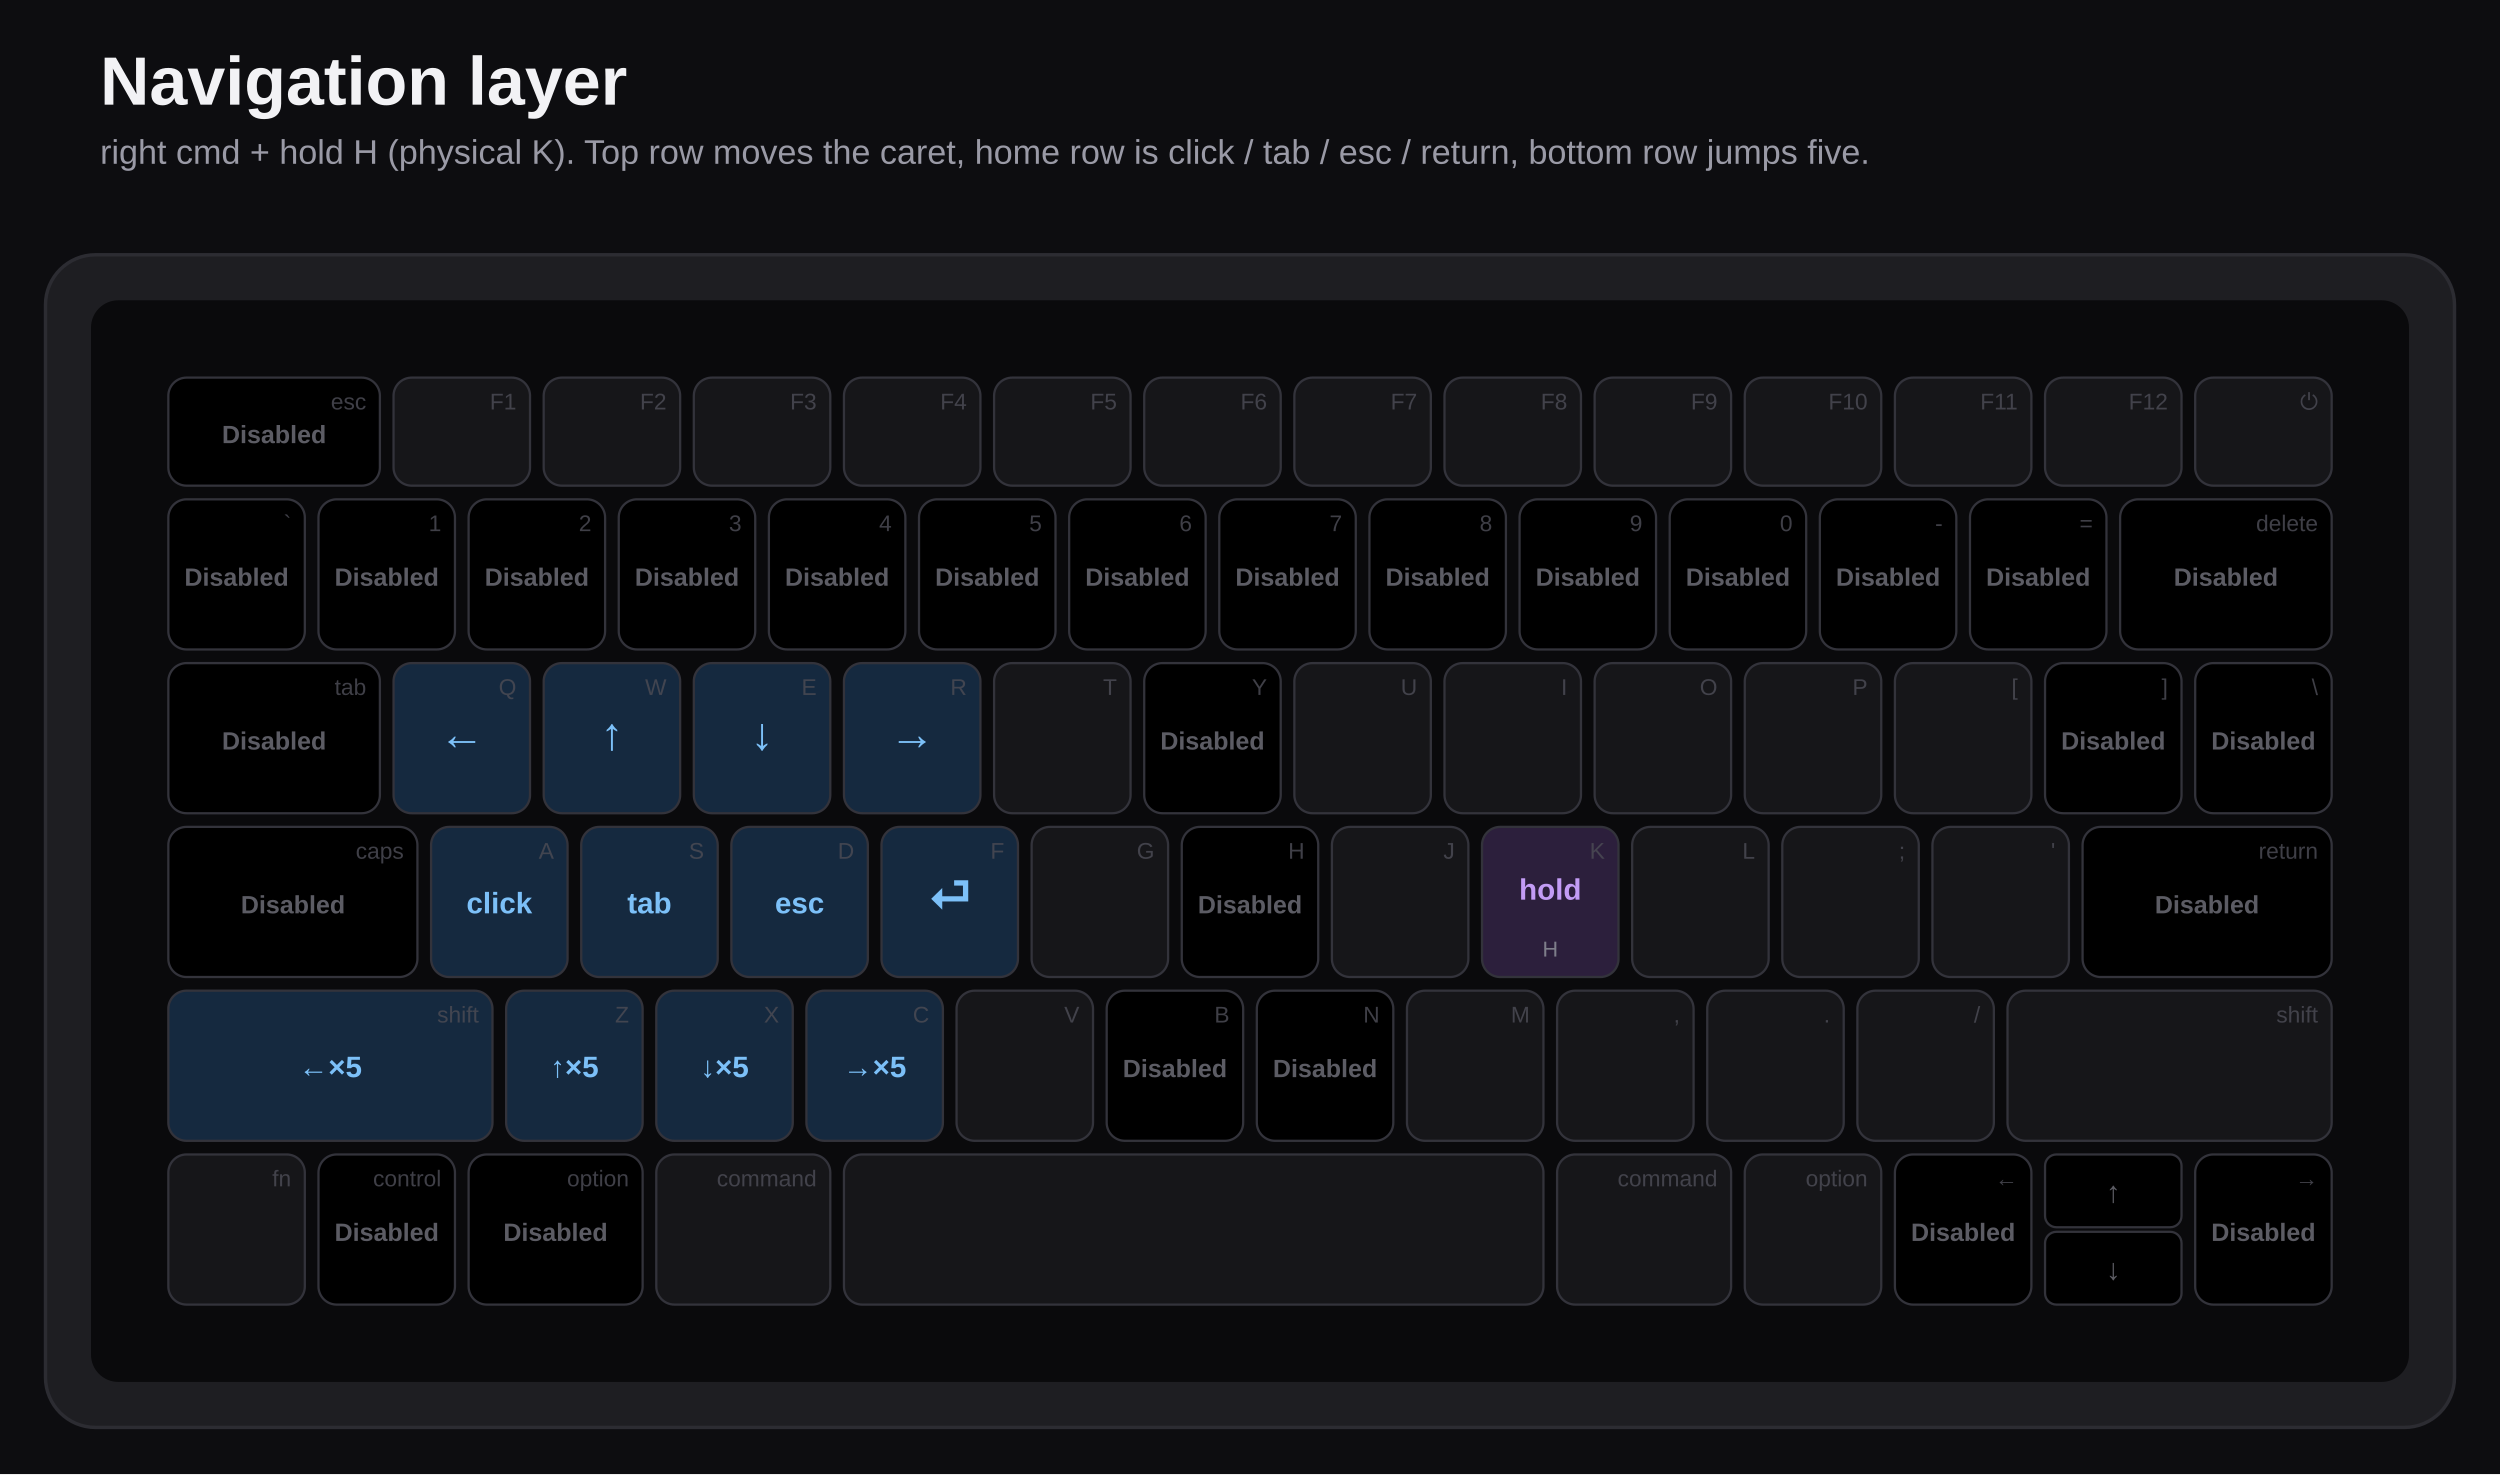
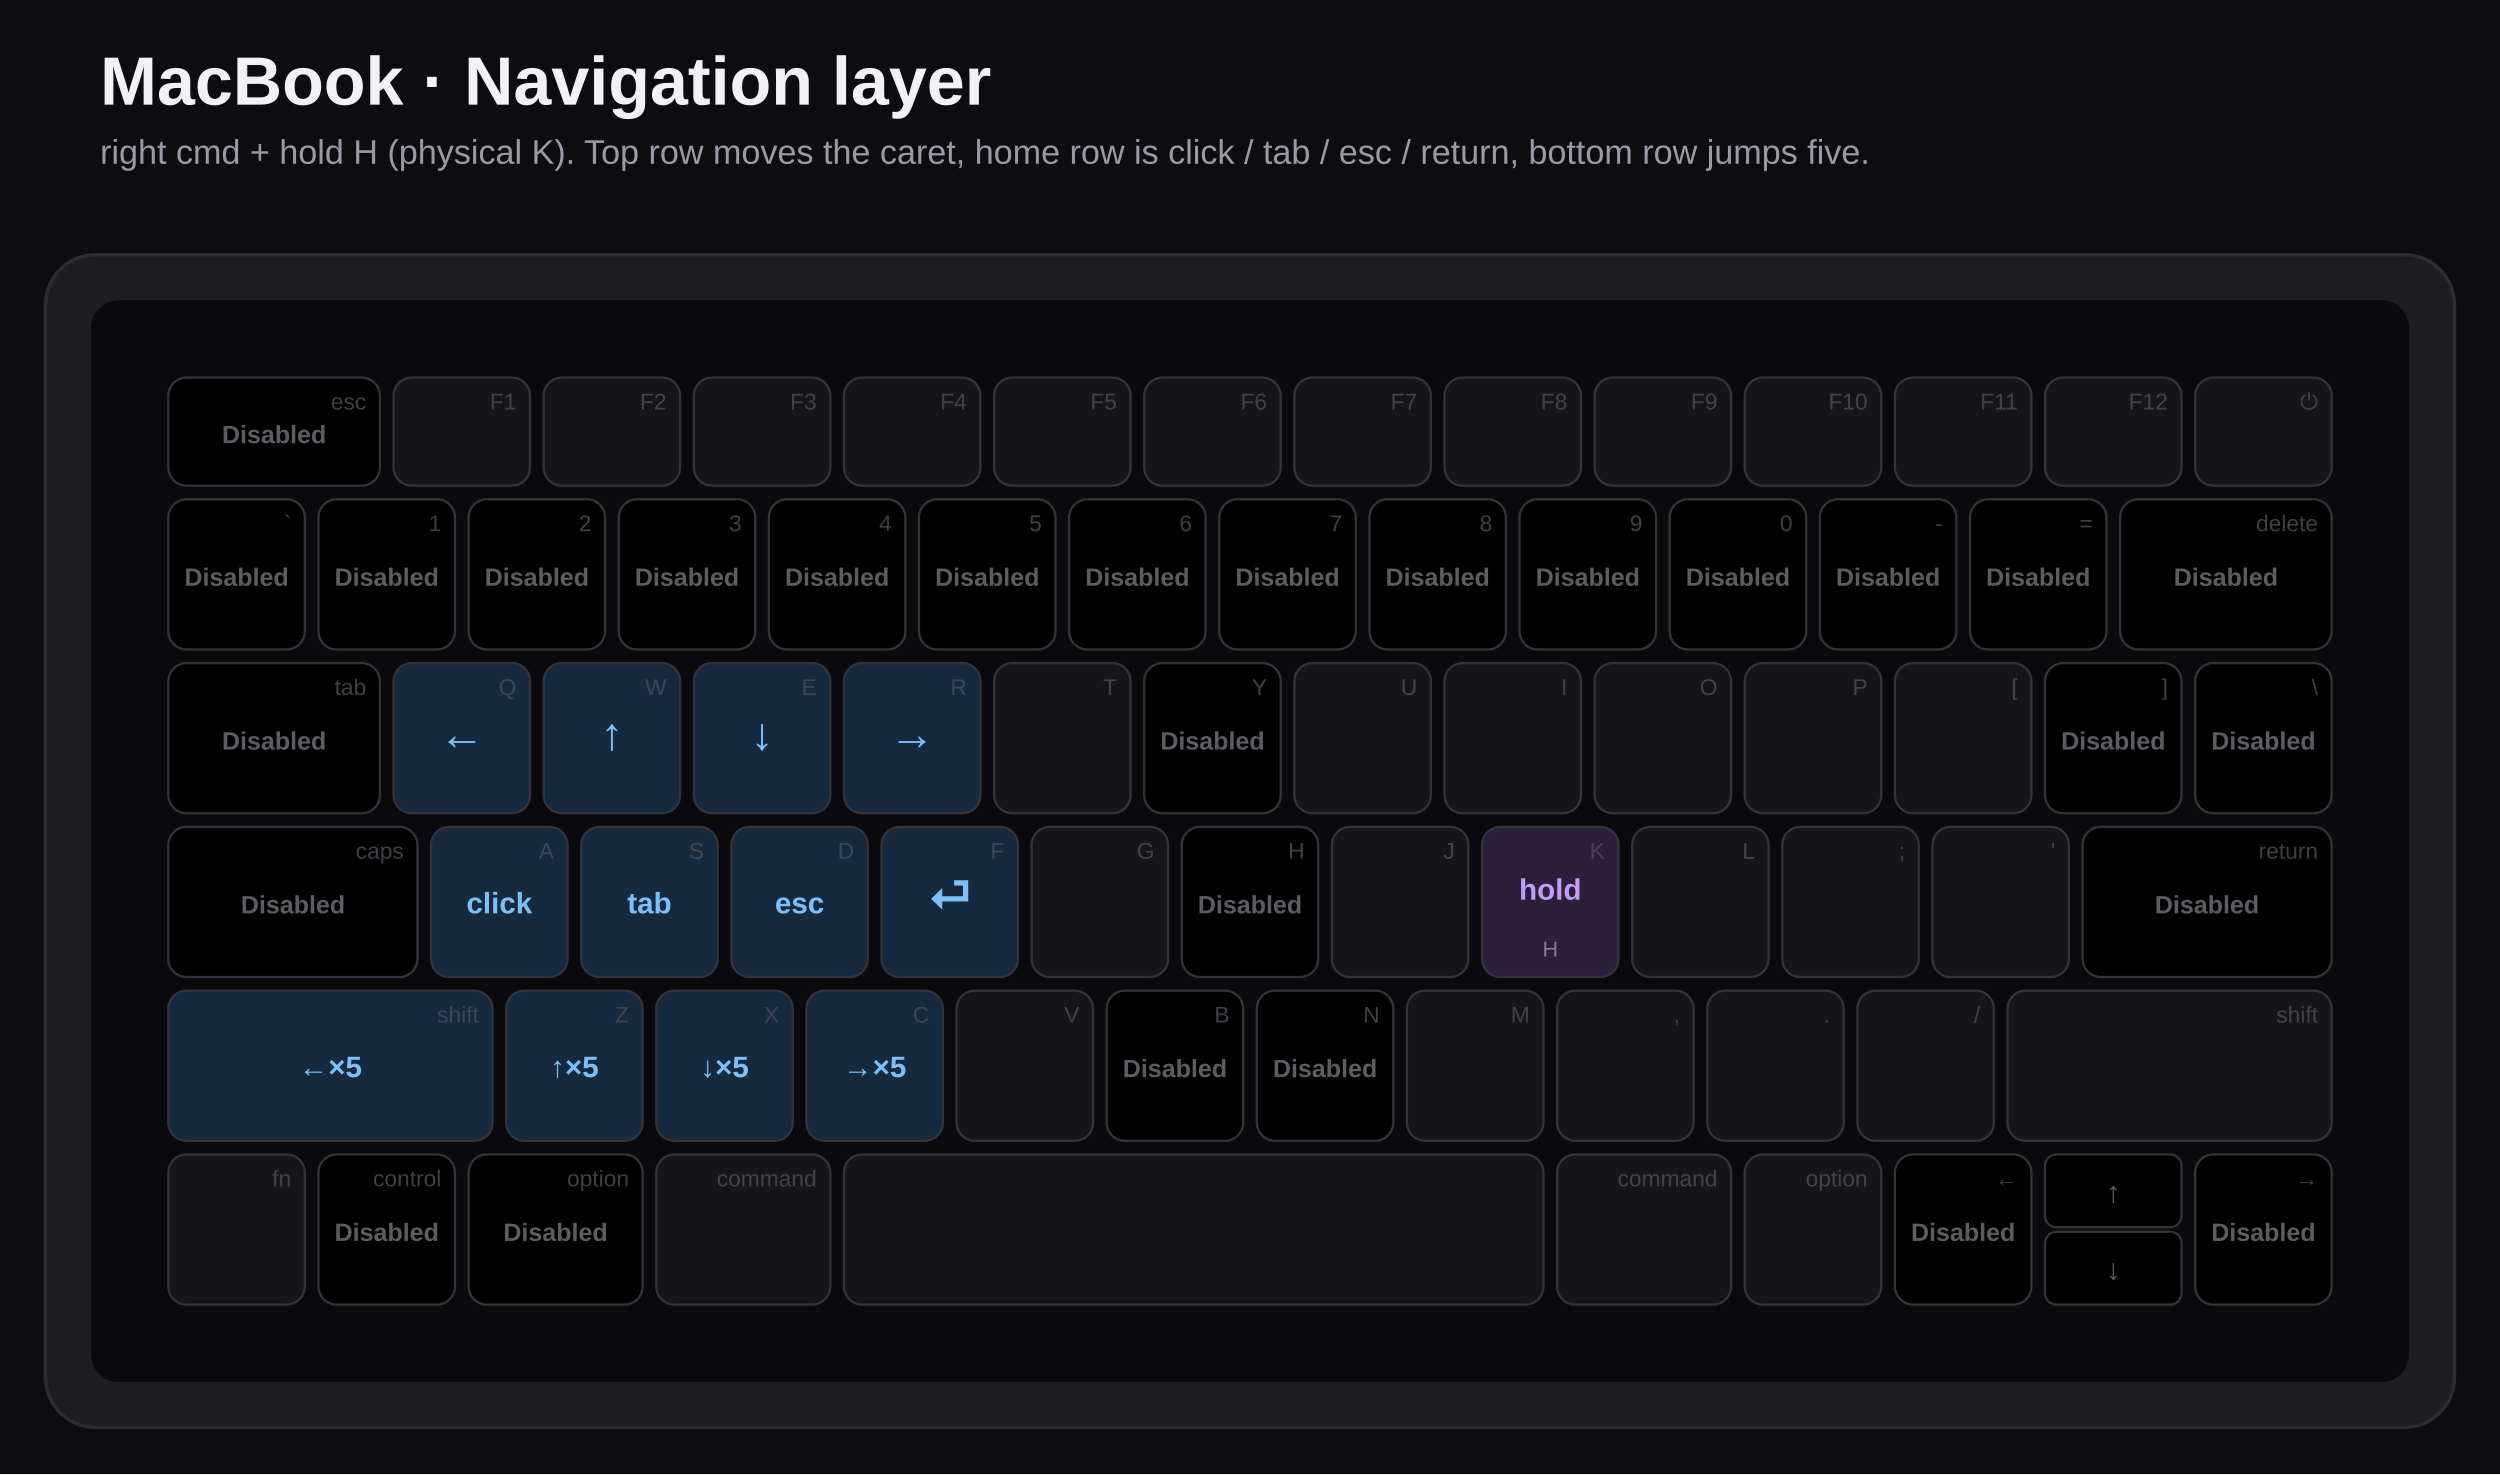
<svg xmlns="http://www.w3.org/2000/svg" width="1099" height="648" viewBox="0 0 1099 648" role="img" aria-label="Navigation layer layer of the splitmac">
  <rect width="1099" height="648" fill="#0d0d10" />
-   <text x="44.0" y="46.0" fill="#f2f2f5" font-size="30" font-weight="700" text-anchor="start" opacity="1.0" font-family="-apple-system, BlinkMacSystemFont, 'SF Pro Text', 'Helvetica Neue', Arial, sans-serif">Navigation layer</text>
+   <text x="44.0" y="46.0" fill="#f2f2f5" font-size="30" font-weight="700" text-anchor="start" opacity="1.0" font-family="-apple-system, BlinkMacSystemFont, 'SF Pro Text', 'Helvetica Neue', Arial, sans-serif">MacBook · Navigation layer</text>
  <text x="44.0" y="72.0" fill="#9a9aa6" font-size="15" font-weight="400" text-anchor="start" opacity="1.0" font-family="-apple-system, BlinkMacSystemFont, 'SF Pro Text', 'Helvetica Neue', Arial, sans-serif">right cmd + hold H (physical K). Top row moves the caret, home row is click / tab / esc / return, bottom row jumps five.</text>
  <rect x="20.0" y="112.0" width="1059.0" height="515.5" rx="22" fill="#1e1e22" stroke="#2c2c32" stroke-width="1.5" />
  <rect x="40.0" y="132.0" width="1019.0" height="475.5" rx="12" fill="#0a0a0c" />
  <rect x="74.0" y="166.0" width="93.0" height="47.5" rx="8" fill="#000000" stroke="#33333b" stroke-width="1" />
  <text x="161.0" y="180.0" fill="#4a4a53" font-size="10" font-weight="500" text-anchor="end" opacity="0.85" font-family="-apple-system, BlinkMacSystemFont, 'SF Pro Text', 'Helvetica Neue', Arial, sans-serif">esc</text>
  <text x="120.5" y="194.8" fill="#5c5c64" font-size="11" font-weight="600" text-anchor="middle" opacity="1.0" font-family="-apple-system, BlinkMacSystemFont, 'SF Pro Text', 'Helvetica Neue', Arial, sans-serif">Disabled</text>
  <rect x="173.0" y="166.0" width="60.0" height="47.5" rx="8" fill="#161619" stroke="#33333b" stroke-width="1" />
  <text x="227.0" y="180.0" fill="#4a4a53" font-size="10" font-weight="500" text-anchor="end" opacity="0.85" font-family="-apple-system, BlinkMacSystemFont, 'SF Pro Text', 'Helvetica Neue', Arial, sans-serif">F1</text>
  <rect x="239.0" y="166.0" width="60.0" height="47.5" rx="8" fill="#161619" stroke="#33333b" stroke-width="1" />
  <text x="293.0" y="180.0" fill="#4a4a53" font-size="10" font-weight="500" text-anchor="end" opacity="0.85" font-family="-apple-system, BlinkMacSystemFont, 'SF Pro Text', 'Helvetica Neue', Arial, sans-serif">F2</text>
  <rect x="305.0" y="166.0" width="60.0" height="47.5" rx="8" fill="#161619" stroke="#33333b" stroke-width="1" />
  <text x="359.0" y="180.0" fill="#4a4a53" font-size="10" font-weight="500" text-anchor="end" opacity="0.85" font-family="-apple-system, BlinkMacSystemFont, 'SF Pro Text', 'Helvetica Neue', Arial, sans-serif">F3</text>
  <rect x="371.0" y="166.0" width="60.0" height="47.5" rx="8" fill="#161619" stroke="#33333b" stroke-width="1" />
  <text x="425.0" y="180.0" fill="#4a4a53" font-size="10" font-weight="500" text-anchor="end" opacity="0.85" font-family="-apple-system, BlinkMacSystemFont, 'SF Pro Text', 'Helvetica Neue', Arial, sans-serif">F4</text>
  <rect x="437.0" y="166.0" width="60.0" height="47.5" rx="8" fill="#161619" stroke="#33333b" stroke-width="1" />
  <text x="491.0" y="180.0" fill="#4a4a53" font-size="10" font-weight="500" text-anchor="end" opacity="0.85" font-family="-apple-system, BlinkMacSystemFont, 'SF Pro Text', 'Helvetica Neue', Arial, sans-serif">F5</text>
  <rect x="503.0" y="166.0" width="60.0" height="47.5" rx="8" fill="#161619" stroke="#33333b" stroke-width="1" />
  <text x="557.0" y="180.0" fill="#4a4a53" font-size="10" font-weight="500" text-anchor="end" opacity="0.85" font-family="-apple-system, BlinkMacSystemFont, 'SF Pro Text', 'Helvetica Neue', Arial, sans-serif">F6</text>
  <rect x="569.0" y="166.0" width="60.0" height="47.5" rx="8" fill="#161619" stroke="#33333b" stroke-width="1" />
  <text x="623.0" y="180.0" fill="#4a4a53" font-size="10" font-weight="500" text-anchor="end" opacity="0.85" font-family="-apple-system, BlinkMacSystemFont, 'SF Pro Text', 'Helvetica Neue', Arial, sans-serif">F7</text>
  <rect x="635.0" y="166.0" width="60.0" height="47.5" rx="8" fill="#161619" stroke="#33333b" stroke-width="1" />
  <text x="689.0" y="180.0" fill="#4a4a53" font-size="10" font-weight="500" text-anchor="end" opacity="0.85" font-family="-apple-system, BlinkMacSystemFont, 'SF Pro Text', 'Helvetica Neue', Arial, sans-serif">F8</text>
  <rect x="701.0" y="166.0" width="60.0" height="47.5" rx="8" fill="#161619" stroke="#33333b" stroke-width="1" />
  <text x="755.0" y="180.0" fill="#4a4a53" font-size="10" font-weight="500" text-anchor="end" opacity="0.85" font-family="-apple-system, BlinkMacSystemFont, 'SF Pro Text', 'Helvetica Neue', Arial, sans-serif">F9</text>
  <rect x="767.0" y="166.0" width="60.0" height="47.5" rx="8" fill="#161619" stroke="#33333b" stroke-width="1" />
  <text x="821.0" y="180.0" fill="#4a4a53" font-size="10" font-weight="500" text-anchor="end" opacity="0.85" font-family="-apple-system, BlinkMacSystemFont, 'SF Pro Text', 'Helvetica Neue', Arial, sans-serif">F10</text>
  <rect x="833.0" y="166.0" width="60.0" height="47.5" rx="8" fill="#161619" stroke="#33333b" stroke-width="1" />
  <text x="887.0" y="180.0" fill="#4a4a53" font-size="10" font-weight="500" text-anchor="end" opacity="0.85" font-family="-apple-system, BlinkMacSystemFont, 'SF Pro Text', 'Helvetica Neue', Arial, sans-serif">F11</text>
  <rect x="899.0" y="166.0" width="60.0" height="47.5" rx="8" fill="#161619" stroke="#33333b" stroke-width="1" />
  <text x="953.0" y="180.0" fill="#4a4a53" font-size="10" font-weight="500" text-anchor="end" opacity="0.85" font-family="-apple-system, BlinkMacSystemFont, 'SF Pro Text', 'Helvetica Neue', Arial, sans-serif">F12</text>
  <rect x="965.0" y="166.0" width="60.0" height="47.5" rx="8" fill="#161619" stroke="#33333b" stroke-width="1" />
  <text x="1019.0" y="180.0" fill="#4a4a53" font-size="10" font-weight="500" text-anchor="end" opacity="0.85" font-family="-apple-system, BlinkMacSystemFont, 'SF Pro Text', 'Helvetica Neue', Arial, sans-serif">⏻</text>
  <rect x="74.0" y="219.5" width="60.0" height="66.0" rx="8" fill="#000000" stroke="#33333b" stroke-width="1" />
  <text x="128.0" y="233.5" fill="#4a4a53" font-size="10" font-weight="500" text-anchor="end" opacity="0.85" font-family="-apple-system, BlinkMacSystemFont, 'SF Pro Text', 'Helvetica Neue', Arial, sans-serif">`</text>
  <text x="104.0" y="257.5" fill="#5c5c64" font-size="11" font-weight="600" text-anchor="middle" opacity="1.0" font-family="-apple-system, BlinkMacSystemFont, 'SF Pro Text', 'Helvetica Neue', Arial, sans-serif">Disabled</text>
  <rect x="140.0" y="219.5" width="60.0" height="66.0" rx="8" fill="#000000" stroke="#33333b" stroke-width="1" />
  <text x="194.0" y="233.5" fill="#4a4a53" font-size="10" font-weight="500" text-anchor="end" opacity="0.85" font-family="-apple-system, BlinkMacSystemFont, 'SF Pro Text', 'Helvetica Neue', Arial, sans-serif">1</text>
  <text x="170.0" y="257.5" fill="#5c5c64" font-size="11" font-weight="600" text-anchor="middle" opacity="1.0" font-family="-apple-system, BlinkMacSystemFont, 'SF Pro Text', 'Helvetica Neue', Arial, sans-serif">Disabled</text>
  <rect x="206.0" y="219.5" width="60.0" height="66.0" rx="8" fill="#000000" stroke="#33333b" stroke-width="1" />
  <text x="260.0" y="233.5" fill="#4a4a53" font-size="10" font-weight="500" text-anchor="end" opacity="0.85" font-family="-apple-system, BlinkMacSystemFont, 'SF Pro Text', 'Helvetica Neue', Arial, sans-serif">2</text>
  <text x="236.0" y="257.5" fill="#5c5c64" font-size="11" font-weight="600" text-anchor="middle" opacity="1.0" font-family="-apple-system, BlinkMacSystemFont, 'SF Pro Text', 'Helvetica Neue', Arial, sans-serif">Disabled</text>
  <rect x="272.0" y="219.5" width="60.0" height="66.0" rx="8" fill="#000000" stroke="#33333b" stroke-width="1" />
  <text x="326.0" y="233.5" fill="#4a4a53" font-size="10" font-weight="500" text-anchor="end" opacity="0.85" font-family="-apple-system, BlinkMacSystemFont, 'SF Pro Text', 'Helvetica Neue', Arial, sans-serif">3</text>
  <text x="302.0" y="257.5" fill="#5c5c64" font-size="11" font-weight="600" text-anchor="middle" opacity="1.0" font-family="-apple-system, BlinkMacSystemFont, 'SF Pro Text', 'Helvetica Neue', Arial, sans-serif">Disabled</text>
  <rect x="338.0" y="219.5" width="60.0" height="66.0" rx="8" fill="#000000" stroke="#33333b" stroke-width="1" />
  <text x="392.0" y="233.5" fill="#4a4a53" font-size="10" font-weight="500" text-anchor="end" opacity="0.85" font-family="-apple-system, BlinkMacSystemFont, 'SF Pro Text', 'Helvetica Neue', Arial, sans-serif">4</text>
  <text x="368.0" y="257.5" fill="#5c5c64" font-size="11" font-weight="600" text-anchor="middle" opacity="1.0" font-family="-apple-system, BlinkMacSystemFont, 'SF Pro Text', 'Helvetica Neue', Arial, sans-serif">Disabled</text>
  <rect x="404.0" y="219.5" width="60.0" height="66.0" rx="8" fill="#000000" stroke="#33333b" stroke-width="1" />
  <text x="458.0" y="233.5" fill="#4a4a53" font-size="10" font-weight="500" text-anchor="end" opacity="0.85" font-family="-apple-system, BlinkMacSystemFont, 'SF Pro Text', 'Helvetica Neue', Arial, sans-serif">5</text>
  <text x="434.0" y="257.5" fill="#5c5c64" font-size="11" font-weight="600" text-anchor="middle" opacity="1.0" font-family="-apple-system, BlinkMacSystemFont, 'SF Pro Text', 'Helvetica Neue', Arial, sans-serif">Disabled</text>
  <rect x="470.0" y="219.5" width="60.0" height="66.0" rx="8" fill="#000000" stroke="#33333b" stroke-width="1" />
  <text x="524.0" y="233.5" fill="#4a4a53" font-size="10" font-weight="500" text-anchor="end" opacity="0.85" font-family="-apple-system, BlinkMacSystemFont, 'SF Pro Text', 'Helvetica Neue', Arial, sans-serif">6</text>
  <text x="500.0" y="257.5" fill="#5c5c64" font-size="11" font-weight="600" text-anchor="middle" opacity="1.0" font-family="-apple-system, BlinkMacSystemFont, 'SF Pro Text', 'Helvetica Neue', Arial, sans-serif">Disabled</text>
  <rect x="536.0" y="219.5" width="60.0" height="66.0" rx="8" fill="#000000" stroke="#33333b" stroke-width="1" />
  <text x="590.0" y="233.5" fill="#4a4a53" font-size="10" font-weight="500" text-anchor="end" opacity="0.85" font-family="-apple-system, BlinkMacSystemFont, 'SF Pro Text', 'Helvetica Neue', Arial, sans-serif">7</text>
  <text x="566.0" y="257.5" fill="#5c5c64" font-size="11" font-weight="600" text-anchor="middle" opacity="1.0" font-family="-apple-system, BlinkMacSystemFont, 'SF Pro Text', 'Helvetica Neue', Arial, sans-serif">Disabled</text>
  <rect x="602.0" y="219.5" width="60.0" height="66.0" rx="8" fill="#000000" stroke="#33333b" stroke-width="1" />
  <text x="656.0" y="233.5" fill="#4a4a53" font-size="10" font-weight="500" text-anchor="end" opacity="0.85" font-family="-apple-system, BlinkMacSystemFont, 'SF Pro Text', 'Helvetica Neue', Arial, sans-serif">8</text>
  <text x="632.0" y="257.5" fill="#5c5c64" font-size="11" font-weight="600" text-anchor="middle" opacity="1.0" font-family="-apple-system, BlinkMacSystemFont, 'SF Pro Text', 'Helvetica Neue', Arial, sans-serif">Disabled</text>
  <rect x="668.0" y="219.5" width="60.0" height="66.0" rx="8" fill="#000000" stroke="#33333b" stroke-width="1" />
  <text x="722.0" y="233.5" fill="#4a4a53" font-size="10" font-weight="500" text-anchor="end" opacity="0.85" font-family="-apple-system, BlinkMacSystemFont, 'SF Pro Text', 'Helvetica Neue', Arial, sans-serif">9</text>
  <text x="698.0" y="257.5" fill="#5c5c64" font-size="11" font-weight="600" text-anchor="middle" opacity="1.0" font-family="-apple-system, BlinkMacSystemFont, 'SF Pro Text', 'Helvetica Neue', Arial, sans-serif">Disabled</text>
  <rect x="734.0" y="219.5" width="60.0" height="66.0" rx="8" fill="#000000" stroke="#33333b" stroke-width="1" />
  <text x="788.0" y="233.5" fill="#4a4a53" font-size="10" font-weight="500" text-anchor="end" opacity="0.85" font-family="-apple-system, BlinkMacSystemFont, 'SF Pro Text', 'Helvetica Neue', Arial, sans-serif">0</text>
  <text x="764.0" y="257.5" fill="#5c5c64" font-size="11" font-weight="600" text-anchor="middle" opacity="1.0" font-family="-apple-system, BlinkMacSystemFont, 'SF Pro Text', 'Helvetica Neue', Arial, sans-serif">Disabled</text>
  <rect x="800.0" y="219.5" width="60.0" height="66.0" rx="8" fill="#000000" stroke="#33333b" stroke-width="1" />
  <text x="854.0" y="233.5" fill="#4a4a53" font-size="10" font-weight="500" text-anchor="end" opacity="0.85" font-family="-apple-system, BlinkMacSystemFont, 'SF Pro Text', 'Helvetica Neue', Arial, sans-serif">-</text>
  <text x="830.0" y="257.5" fill="#5c5c64" font-size="11" font-weight="600" text-anchor="middle" opacity="1.0" font-family="-apple-system, BlinkMacSystemFont, 'SF Pro Text', 'Helvetica Neue', Arial, sans-serif">Disabled</text>
  <rect x="866.0" y="219.5" width="60.0" height="66.0" rx="8" fill="#000000" stroke="#33333b" stroke-width="1" />
  <text x="920.0" y="233.5" fill="#4a4a53" font-size="10" font-weight="500" text-anchor="end" opacity="0.85" font-family="-apple-system, BlinkMacSystemFont, 'SF Pro Text', 'Helvetica Neue', Arial, sans-serif">=</text>
  <text x="896.0" y="257.5" fill="#5c5c64" font-size="11" font-weight="600" text-anchor="middle" opacity="1.0" font-family="-apple-system, BlinkMacSystemFont, 'SF Pro Text', 'Helvetica Neue', Arial, sans-serif">Disabled</text>
  <rect x="932.0" y="219.5" width="93.0" height="66.0" rx="8" fill="#000000" stroke="#33333b" stroke-width="1" />
  <text x="1019.0" y="233.5" fill="#4a4a53" font-size="10" font-weight="500" text-anchor="end" opacity="0.85" font-family="-apple-system, BlinkMacSystemFont, 'SF Pro Text', 'Helvetica Neue', Arial, sans-serif">delete</text>
  <text x="978.5" y="257.5" fill="#5c5c64" font-size="11" font-weight="600" text-anchor="middle" opacity="1.0" font-family="-apple-system, BlinkMacSystemFont, 'SF Pro Text', 'Helvetica Neue', Arial, sans-serif">Disabled</text>
  <rect x="74.0" y="291.5" width="93.0" height="66.0" rx="8" fill="#000000" stroke="#33333b" stroke-width="1" />
  <text x="161.0" y="305.5" fill="#4a4a53" font-size="10" font-weight="500" text-anchor="end" opacity="0.85" font-family="-apple-system, BlinkMacSystemFont, 'SF Pro Text', 'Helvetica Neue', Arial, sans-serif">tab</text>
  <text x="120.5" y="329.5" fill="#5c5c64" font-size="11" font-weight="600" text-anchor="middle" opacity="1.0" font-family="-apple-system, BlinkMacSystemFont, 'SF Pro Text', 'Helvetica Neue', Arial, sans-serif">Disabled</text>
  <rect x="173.0" y="291.5" width="60.0" height="66.0" rx="8" fill="#15293f" stroke="#33333b" stroke-width="1" />
  <text x="227.0" y="305.5" fill="#4a4a53" font-size="10" font-weight="500" text-anchor="end" opacity="0.85" font-family="-apple-system, BlinkMacSystemFont, 'SF Pro Text', 'Helvetica Neue', Arial, sans-serif">Q</text>
  <text x="203.0" y="329.5" fill="#7cc0f8" font-size="20" font-weight="700" text-anchor="middle" opacity="1.0" font-family="-apple-system, BlinkMacSystemFont, 'SF Pro Text', 'Helvetica Neue', Arial, sans-serif">←</text>
  <rect x="239.0" y="291.5" width="60.0" height="66.0" rx="8" fill="#15293f" stroke="#33333b" stroke-width="1" />
  <text x="293.0" y="305.5" fill="#4a4a53" font-size="10" font-weight="500" text-anchor="end" opacity="0.85" font-family="-apple-system, BlinkMacSystemFont, 'SF Pro Text', 'Helvetica Neue', Arial, sans-serif">W</text>
  <text x="269.0" y="329.5" fill="#7cc0f8" font-size="20" font-weight="700" text-anchor="middle" opacity="1.0" font-family="-apple-system, BlinkMacSystemFont, 'SF Pro Text', 'Helvetica Neue', Arial, sans-serif">↑</text>
  <rect x="305.0" y="291.5" width="60.0" height="66.0" rx="8" fill="#15293f" stroke="#33333b" stroke-width="1" />
  <text x="359.0" y="305.5" fill="#4a4a53" font-size="10" font-weight="500" text-anchor="end" opacity="0.85" font-family="-apple-system, BlinkMacSystemFont, 'SF Pro Text', 'Helvetica Neue', Arial, sans-serif">E</text>
  <text x="335.0" y="329.5" fill="#7cc0f8" font-size="20" font-weight="700" text-anchor="middle" opacity="1.0" font-family="-apple-system, BlinkMacSystemFont, 'SF Pro Text', 'Helvetica Neue', Arial, sans-serif">↓</text>
  <rect x="371.0" y="291.5" width="60.0" height="66.0" rx="8" fill="#15293f" stroke="#33333b" stroke-width="1" />
  <text x="425.0" y="305.5" fill="#4a4a53" font-size="10" font-weight="500" text-anchor="end" opacity="0.85" font-family="-apple-system, BlinkMacSystemFont, 'SF Pro Text', 'Helvetica Neue', Arial, sans-serif">R</text>
  <text x="401.0" y="329.5" fill="#7cc0f8" font-size="20" font-weight="700" text-anchor="middle" opacity="1.0" font-family="-apple-system, BlinkMacSystemFont, 'SF Pro Text', 'Helvetica Neue', Arial, sans-serif">→</text>
  <rect x="437.0" y="291.5" width="60.0" height="66.0" rx="8" fill="#161619" stroke="#33333b" stroke-width="1" />
  <text x="491.0" y="305.5" fill="#4a4a53" font-size="10" font-weight="500" text-anchor="end" opacity="0.85" font-family="-apple-system, BlinkMacSystemFont, 'SF Pro Text', 'Helvetica Neue', Arial, sans-serif">T</text>
  <rect x="503.0" y="291.5" width="60.0" height="66.0" rx="8" fill="#000000" stroke="#33333b" stroke-width="1" />
  <text x="557.0" y="305.5" fill="#4a4a53" font-size="10" font-weight="500" text-anchor="end" opacity="0.85" font-family="-apple-system, BlinkMacSystemFont, 'SF Pro Text', 'Helvetica Neue', Arial, sans-serif">Y</text>
  <text x="533.0" y="329.5" fill="#5c5c64" font-size="11" font-weight="600" text-anchor="middle" opacity="1.0" font-family="-apple-system, BlinkMacSystemFont, 'SF Pro Text', 'Helvetica Neue', Arial, sans-serif">Disabled</text>
  <rect x="569.0" y="291.5" width="60.0" height="66.0" rx="8" fill="#161619" stroke="#33333b" stroke-width="1" />
  <text x="623.0" y="305.5" fill="#4a4a53" font-size="10" font-weight="500" text-anchor="end" opacity="0.85" font-family="-apple-system, BlinkMacSystemFont, 'SF Pro Text', 'Helvetica Neue', Arial, sans-serif">U</text>
  <rect x="635.0" y="291.5" width="60.0" height="66.0" rx="8" fill="#161619" stroke="#33333b" stroke-width="1" />
  <text x="689.0" y="305.5" fill="#4a4a53" font-size="10" font-weight="500" text-anchor="end" opacity="0.85" font-family="-apple-system, BlinkMacSystemFont, 'SF Pro Text', 'Helvetica Neue', Arial, sans-serif">I</text>
  <rect x="701.0" y="291.5" width="60.0" height="66.0" rx="8" fill="#161619" stroke="#33333b" stroke-width="1" />
  <text x="755.0" y="305.5" fill="#4a4a53" font-size="10" font-weight="500" text-anchor="end" opacity="0.85" font-family="-apple-system, BlinkMacSystemFont, 'SF Pro Text', 'Helvetica Neue', Arial, sans-serif">O</text>
  <rect x="767.0" y="291.5" width="60.0" height="66.0" rx="8" fill="#161619" stroke="#33333b" stroke-width="1" />
  <text x="821.0" y="305.5" fill="#4a4a53" font-size="10" font-weight="500" text-anchor="end" opacity="0.85" font-family="-apple-system, BlinkMacSystemFont, 'SF Pro Text', 'Helvetica Neue', Arial, sans-serif">P</text>
  <rect x="833.0" y="291.5" width="60.0" height="66.0" rx="8" fill="#161619" stroke="#33333b" stroke-width="1" />
  <text x="887.0" y="305.5" fill="#4a4a53" font-size="10" font-weight="500" text-anchor="end" opacity="0.85" font-family="-apple-system, BlinkMacSystemFont, 'SF Pro Text', 'Helvetica Neue', Arial, sans-serif">[</text>
  <rect x="899.0" y="291.5" width="60.0" height="66.0" rx="8" fill="#000000" stroke="#33333b" stroke-width="1" />
  <text x="953.0" y="305.5" fill="#4a4a53" font-size="10" font-weight="500" text-anchor="end" opacity="0.85" font-family="-apple-system, BlinkMacSystemFont, 'SF Pro Text', 'Helvetica Neue', Arial, sans-serif">]</text>
  <text x="929.0" y="329.5" fill="#5c5c64" font-size="11" font-weight="600" text-anchor="middle" opacity="1.0" font-family="-apple-system, BlinkMacSystemFont, 'SF Pro Text', 'Helvetica Neue', Arial, sans-serif">Disabled</text>
  <rect x="965.0" y="291.5" width="60.0" height="66.0" rx="8" fill="#000000" stroke="#33333b" stroke-width="1" />
  <text x="1019.0" y="305.5" fill="#4a4a53" font-size="10" font-weight="500" text-anchor="end" opacity="0.85" font-family="-apple-system, BlinkMacSystemFont, 'SF Pro Text', 'Helvetica Neue', Arial, sans-serif">\</text>
  <text x="995.0" y="329.5" fill="#5c5c64" font-size="11" font-weight="600" text-anchor="middle" opacity="1.0" font-family="-apple-system, BlinkMacSystemFont, 'SF Pro Text', 'Helvetica Neue', Arial, sans-serif">Disabled</text>
  <rect x="74.0" y="363.5" width="109.5" height="66.0" rx="8" fill="#000000" stroke="#33333b" stroke-width="1" />
  <text x="177.5" y="377.5" fill="#4a4a53" font-size="10" font-weight="500" text-anchor="end" opacity="0.85" font-family="-apple-system, BlinkMacSystemFont, 'SF Pro Text', 'Helvetica Neue', Arial, sans-serif">caps</text>
  <text x="128.8" y="401.5" fill="#5c5c64" font-size="11" font-weight="600" text-anchor="middle" opacity="1.0" font-family="-apple-system, BlinkMacSystemFont, 'SF Pro Text', 'Helvetica Neue', Arial, sans-serif">Disabled</text>
  <rect x="189.5" y="363.5" width="60.0" height="66.0" rx="8" fill="#15293f" stroke="#33333b" stroke-width="1" />
  <text x="243.5" y="377.5" fill="#4a4a53" font-size="10" font-weight="500" text-anchor="end" opacity="0.85" font-family="-apple-system, BlinkMacSystemFont, 'SF Pro Text', 'Helvetica Neue', Arial, sans-serif">A</text>
  <text x="219.5" y="401.5" fill="#7cc0f8" font-size="13" font-weight="600" text-anchor="middle" opacity="1.0" font-family="-apple-system, BlinkMacSystemFont, 'SF Pro Text', 'Helvetica Neue', Arial, sans-serif">click</text>
  <rect x="255.5" y="363.5" width="60.0" height="66.0" rx="8" fill="#15293f" stroke="#33333b" stroke-width="1" />
  <text x="309.5" y="377.5" fill="#4a4a53" font-size="10" font-weight="500" text-anchor="end" opacity="0.85" font-family="-apple-system, BlinkMacSystemFont, 'SF Pro Text', 'Helvetica Neue', Arial, sans-serif">S</text>
  <text x="285.5" y="401.5" fill="#7cc0f8" font-size="13" font-weight="600" text-anchor="middle" opacity="1.0" font-family="-apple-system, BlinkMacSystemFont, 'SF Pro Text', 'Helvetica Neue', Arial, sans-serif">tab</text>
  <rect x="321.5" y="363.5" width="60.0" height="66.0" rx="8" fill="#15293f" stroke="#33333b" stroke-width="1" />
  <text x="375.5" y="377.5" fill="#4a4a53" font-size="10" font-weight="500" text-anchor="end" opacity="0.85" font-family="-apple-system, BlinkMacSystemFont, 'SF Pro Text', 'Helvetica Neue', Arial, sans-serif">D</text>
  <text x="351.5" y="401.5" fill="#7cc0f8" font-size="13" font-weight="600" text-anchor="middle" opacity="1.0" font-family="-apple-system, BlinkMacSystemFont, 'SF Pro Text', 'Helvetica Neue', Arial, sans-serif">esc</text>
  <rect x="387.5" y="363.5" width="60.0" height="66.0" rx="8" fill="#15293f" stroke="#33333b" stroke-width="1" />
  <text x="441.5" y="377.5" fill="#4a4a53" font-size="10" font-weight="500" text-anchor="end" opacity="0.85" font-family="-apple-system, BlinkMacSystemFont, 'SF Pro Text', 'Helvetica Neue', Arial, sans-serif">F</text>
  <text x="417.5" y="401.5" fill="#7cc0f8" font-size="20" font-weight="700" text-anchor="middle" opacity="1.0" font-family="-apple-system, BlinkMacSystemFont, 'SF Pro Text', 'Helvetica Neue', Arial, sans-serif">⏎</text>
  <rect x="453.5" y="363.5" width="60.0" height="66.0" rx="8" fill="#161619" stroke="#33333b" stroke-width="1" />
  <text x="507.5" y="377.5" fill="#4a4a53" font-size="10" font-weight="500" text-anchor="end" opacity="0.85" font-family="-apple-system, BlinkMacSystemFont, 'SF Pro Text', 'Helvetica Neue', Arial, sans-serif">G</text>
  <rect x="519.5" y="363.5" width="60.0" height="66.0" rx="8" fill="#000000" stroke="#33333b" stroke-width="1" />
  <text x="573.5" y="377.5" fill="#4a4a53" font-size="10" font-weight="500" text-anchor="end" opacity="0.85" font-family="-apple-system, BlinkMacSystemFont, 'SF Pro Text', 'Helvetica Neue', Arial, sans-serif">H</text>
  <text x="549.5" y="401.5" fill="#5c5c64" font-size="11" font-weight="600" text-anchor="middle" opacity="1.0" font-family="-apple-system, BlinkMacSystemFont, 'SF Pro Text', 'Helvetica Neue', Arial, sans-serif">Disabled</text>
  <rect x="585.5" y="363.5" width="60.0" height="66.0" rx="8" fill="#161619" stroke="#33333b" stroke-width="1" />
  <text x="639.5" y="377.5" fill="#4a4a53" font-size="10" font-weight="500" text-anchor="end" opacity="0.85" font-family="-apple-system, BlinkMacSystemFont, 'SF Pro Text', 'Helvetica Neue', Arial, sans-serif">J</text>
  <rect x="651.5" y="363.5" width="60.0" height="66.0" rx="8" fill="#2c1f3c" stroke="#33333b" stroke-width="1" />
  <text x="705.5" y="377.5" fill="#4a4a53" font-size="10" font-weight="500" text-anchor="end" opacity="0.85" font-family="-apple-system, BlinkMacSystemFont, 'SF Pro Text', 'Helvetica Neue', Arial, sans-serif">K</text>
  <text x="681.5" y="395.5" fill="#c39cf5" font-size="13" font-weight="600" text-anchor="middle" opacity="1.0" font-family="-apple-system, BlinkMacSystemFont, 'SF Pro Text', 'Helvetica Neue', Arial, sans-serif">hold</text>
  <text x="681.5" y="420.5" fill="#7e7e8a" font-size="9.5" font-weight="500" text-anchor="middle" opacity="1.0" font-family="-apple-system, BlinkMacSystemFont, 'SF Pro Text', 'Helvetica Neue', Arial, sans-serif">H</text>
  <rect x="717.5" y="363.5" width="60.0" height="66.0" rx="8" fill="#161619" stroke="#33333b" stroke-width="1" />
  <text x="771.5" y="377.5" fill="#4a4a53" font-size="10" font-weight="500" text-anchor="end" opacity="0.85" font-family="-apple-system, BlinkMacSystemFont, 'SF Pro Text', 'Helvetica Neue', Arial, sans-serif">L</text>
  <rect x="783.5" y="363.5" width="60.0" height="66.0" rx="8" fill="#161619" stroke="#33333b" stroke-width="1" />
  <text x="837.5" y="377.5" fill="#4a4a53" font-size="10" font-weight="500" text-anchor="end" opacity="0.85" font-family="-apple-system, BlinkMacSystemFont, 'SF Pro Text', 'Helvetica Neue', Arial, sans-serif">;</text>
  <rect x="849.5" y="363.5" width="60.0" height="66.0" rx="8" fill="#161619" stroke="#33333b" stroke-width="1" />
  <text x="903.5" y="377.5" fill="#4a4a53" font-size="10" font-weight="500" text-anchor="end" opacity="0.85" font-family="-apple-system, BlinkMacSystemFont, 'SF Pro Text', 'Helvetica Neue', Arial, sans-serif">'</text>
  <rect x="915.5" y="363.5" width="109.5" height="66.0" rx="8" fill="#000000" stroke="#33333b" stroke-width="1" />
  <text x="1019.0" y="377.5" fill="#4a4a53" font-size="10" font-weight="500" text-anchor="end" opacity="0.85" font-family="-apple-system, BlinkMacSystemFont, 'SF Pro Text', 'Helvetica Neue', Arial, sans-serif">return</text>
  <text x="970.2" y="401.5" fill="#5c5c64" font-size="11" font-weight="600" text-anchor="middle" opacity="1.0" font-family="-apple-system, BlinkMacSystemFont, 'SF Pro Text', 'Helvetica Neue', Arial, sans-serif">Disabled</text>
  <rect x="74.0" y="435.5" width="142.5" height="66.0" rx="8" fill="#15293f" stroke="#33333b" stroke-width="1" />
  <text x="210.5" y="449.5" fill="#4a4a53" font-size="10" font-weight="500" text-anchor="end" opacity="0.85" font-family="-apple-system, BlinkMacSystemFont, 'SF Pro Text', 'Helvetica Neue', Arial, sans-serif">shift</text>
  <text x="145.2" y="473.5" fill="#7cc0f8" font-size="13" font-weight="600" text-anchor="middle" opacity="1.0" font-family="-apple-system, BlinkMacSystemFont, 'SF Pro Text', 'Helvetica Neue', Arial, sans-serif">←×5</text>
  <rect x="222.5" y="435.5" width="60.0" height="66.0" rx="8" fill="#15293f" stroke="#33333b" stroke-width="1" />
  <text x="276.5" y="449.5" fill="#4a4a53" font-size="10" font-weight="500" text-anchor="end" opacity="0.85" font-family="-apple-system, BlinkMacSystemFont, 'SF Pro Text', 'Helvetica Neue', Arial, sans-serif">Z</text>
  <text x="252.5" y="473.5" fill="#7cc0f8" font-size="13" font-weight="600" text-anchor="middle" opacity="1.0" font-family="-apple-system, BlinkMacSystemFont, 'SF Pro Text', 'Helvetica Neue', Arial, sans-serif">↑×5</text>
  <rect x="288.5" y="435.5" width="60.0" height="66.0" rx="8" fill="#15293f" stroke="#33333b" stroke-width="1" />
  <text x="342.5" y="449.5" fill="#4a4a53" font-size="10" font-weight="500" text-anchor="end" opacity="0.85" font-family="-apple-system, BlinkMacSystemFont, 'SF Pro Text', 'Helvetica Neue', Arial, sans-serif">X</text>
  <text x="318.5" y="473.5" fill="#7cc0f8" font-size="13" font-weight="600" text-anchor="middle" opacity="1.0" font-family="-apple-system, BlinkMacSystemFont, 'SF Pro Text', 'Helvetica Neue', Arial, sans-serif">↓×5</text>
  <rect x="354.5" y="435.5" width="60.0" height="66.0" rx="8" fill="#15293f" stroke="#33333b" stroke-width="1" />
  <text x="408.5" y="449.5" fill="#4a4a53" font-size="10" font-weight="500" text-anchor="end" opacity="0.85" font-family="-apple-system, BlinkMacSystemFont, 'SF Pro Text', 'Helvetica Neue', Arial, sans-serif">C</text>
  <text x="384.5" y="473.5" fill="#7cc0f8" font-size="13" font-weight="600" text-anchor="middle" opacity="1.0" font-family="-apple-system, BlinkMacSystemFont, 'SF Pro Text', 'Helvetica Neue', Arial, sans-serif">→×5</text>
  <rect x="420.5" y="435.5" width="60.0" height="66.0" rx="8" fill="#161619" stroke="#33333b" stroke-width="1" />
  <text x="474.5" y="449.5" fill="#4a4a53" font-size="10" font-weight="500" text-anchor="end" opacity="0.85" font-family="-apple-system, BlinkMacSystemFont, 'SF Pro Text', 'Helvetica Neue', Arial, sans-serif">V</text>
  <rect x="486.5" y="435.5" width="60.0" height="66.0" rx="8" fill="#000000" stroke="#33333b" stroke-width="1" />
  <text x="540.5" y="449.5" fill="#4a4a53" font-size="10" font-weight="500" text-anchor="end" opacity="0.85" font-family="-apple-system, BlinkMacSystemFont, 'SF Pro Text', 'Helvetica Neue', Arial, sans-serif">B</text>
  <text x="516.5" y="473.5" fill="#5c5c64" font-size="11" font-weight="600" text-anchor="middle" opacity="1.0" font-family="-apple-system, BlinkMacSystemFont, 'SF Pro Text', 'Helvetica Neue', Arial, sans-serif">Disabled</text>
  <rect x="552.5" y="435.5" width="60.0" height="66.0" rx="8" fill="#000000" stroke="#33333b" stroke-width="1" />
  <text x="606.5" y="449.5" fill="#4a4a53" font-size="10" font-weight="500" text-anchor="end" opacity="0.85" font-family="-apple-system, BlinkMacSystemFont, 'SF Pro Text', 'Helvetica Neue', Arial, sans-serif">N</text>
  <text x="582.5" y="473.5" fill="#5c5c64" font-size="11" font-weight="600" text-anchor="middle" opacity="1.0" font-family="-apple-system, BlinkMacSystemFont, 'SF Pro Text', 'Helvetica Neue', Arial, sans-serif">Disabled</text>
  <rect x="618.5" y="435.5" width="60.0" height="66.0" rx="8" fill="#161619" stroke="#33333b" stroke-width="1" />
  <text x="672.5" y="449.5" fill="#4a4a53" font-size="10" font-weight="500" text-anchor="end" opacity="0.85" font-family="-apple-system, BlinkMacSystemFont, 'SF Pro Text', 'Helvetica Neue', Arial, sans-serif">M</text>
  <rect x="684.5" y="435.5" width="60.0" height="66.0" rx="8" fill="#161619" stroke="#33333b" stroke-width="1" />
  <text x="738.5" y="449.5" fill="#4a4a53" font-size="10" font-weight="500" text-anchor="end" opacity="0.85" font-family="-apple-system, BlinkMacSystemFont, 'SF Pro Text', 'Helvetica Neue', Arial, sans-serif">,</text>
  <rect x="750.5" y="435.5" width="60.0" height="66.0" rx="8" fill="#161619" stroke="#33333b" stroke-width="1" />
  <text x="804.5" y="449.5" fill="#4a4a53" font-size="10" font-weight="500" text-anchor="end" opacity="0.85" font-family="-apple-system, BlinkMacSystemFont, 'SF Pro Text', 'Helvetica Neue', Arial, sans-serif">.</text>
  <rect x="816.5" y="435.5" width="60.0" height="66.0" rx="8" fill="#161619" stroke="#33333b" stroke-width="1" />
  <text x="870.5" y="449.5" fill="#4a4a53" font-size="10" font-weight="500" text-anchor="end" opacity="0.85" font-family="-apple-system, BlinkMacSystemFont, 'SF Pro Text', 'Helvetica Neue', Arial, sans-serif">/</text>
  <rect x="882.5" y="435.5" width="142.5" height="66.0" rx="8" fill="#161619" stroke="#33333b" stroke-width="1" />
  <text x="1019.0" y="449.5" fill="#4a4a53" font-size="10" font-weight="500" text-anchor="end" opacity="0.85" font-family="-apple-system, BlinkMacSystemFont, 'SF Pro Text', 'Helvetica Neue', Arial, sans-serif">shift</text>
  <rect x="74.0" y="507.5" width="60.0" height="66.0" rx="8" fill="#161619" stroke="#33333b" stroke-width="1" />
  <text x="128.0" y="521.5" fill="#4a4a53" font-size="10" font-weight="500" text-anchor="end" opacity="0.85" font-family="-apple-system, BlinkMacSystemFont, 'SF Pro Text', 'Helvetica Neue', Arial, sans-serif">fn</text>
  <rect x="140.0" y="507.5" width="60.0" height="66.0" rx="8" fill="#000000" stroke="#33333b" stroke-width="1" />
  <text x="194.0" y="521.5" fill="#4a4a53" font-size="10" font-weight="500" text-anchor="end" opacity="0.85" font-family="-apple-system, BlinkMacSystemFont, 'SF Pro Text', 'Helvetica Neue', Arial, sans-serif">control</text>
  <text x="170.0" y="545.5" fill="#5c5c64" font-size="11" font-weight="600" text-anchor="middle" opacity="1.0" font-family="-apple-system, BlinkMacSystemFont, 'SF Pro Text', 'Helvetica Neue', Arial, sans-serif">Disabled</text>
  <rect x="206.0" y="507.5" width="76.5" height="66.0" rx="8" fill="#000000" stroke="#33333b" stroke-width="1" />
  <text x="276.5" y="521.5" fill="#4a4a53" font-size="10" font-weight="500" text-anchor="end" opacity="0.85" font-family="-apple-system, BlinkMacSystemFont, 'SF Pro Text', 'Helvetica Neue', Arial, sans-serif">option</text>
  <text x="244.2" y="545.5" fill="#5c5c64" font-size="11" font-weight="600" text-anchor="middle" opacity="1.0" font-family="-apple-system, BlinkMacSystemFont, 'SF Pro Text', 'Helvetica Neue', Arial, sans-serif">Disabled</text>
  <rect x="288.5" y="507.5" width="76.5" height="66.0" rx="8" fill="#161619" stroke="#33333b" stroke-width="1" />
  <text x="359.0" y="521.5" fill="#4a4a53" font-size="10" font-weight="500" text-anchor="end" opacity="0.85" font-family="-apple-system, BlinkMacSystemFont, 'SF Pro Text', 'Helvetica Neue', Arial, sans-serif">command</text>
  <rect x="371.0" y="507.5" width="307.5" height="66.0" rx="8" fill="#161619" stroke="#33333b" stroke-width="1" />
  <rect x="684.5" y="507.5" width="76.5" height="66.0" rx="8" fill="#161619" stroke="#33333b" stroke-width="1" />
  <text x="755.0" y="521.5" fill="#4a4a53" font-size="10" font-weight="500" text-anchor="end" opacity="0.85" font-family="-apple-system, BlinkMacSystemFont, 'SF Pro Text', 'Helvetica Neue', Arial, sans-serif">command</text>
  <rect x="767.0" y="507.5" width="60.0" height="66.0" rx="8" fill="#161619" stroke="#33333b" stroke-width="1" />
  <text x="821.0" y="521.5" fill="#4a4a53" font-size="10" font-weight="500" text-anchor="end" opacity="0.85" font-family="-apple-system, BlinkMacSystemFont, 'SF Pro Text', 'Helvetica Neue', Arial, sans-serif">option</text>
  <rect x="833.0" y="507.5" width="60.0" height="66.0" rx="8" fill="#000000" stroke="#33333b" stroke-width="1" />
  <text x="887.0" y="521.5" fill="#4a4a53" font-size="10" font-weight="500" text-anchor="end" opacity="0.85" font-family="-apple-system, BlinkMacSystemFont, 'SF Pro Text', 'Helvetica Neue', Arial, sans-serif">←</text>
  <text x="863.0" y="545.5" fill="#5c5c64" font-size="11" font-weight="600" text-anchor="middle" opacity="1.0" font-family="-apple-system, BlinkMacSystemFont, 'SF Pro Text', 'Helvetica Neue', Arial, sans-serif">Disabled</text>
  <rect x="899.0" y="507.5" width="60.0" height="32.0" rx="5" fill="#000000" stroke="#33333b" stroke-width="1" />
  <text x="929.0" y="528.5" fill="#5c5c64" font-size="13" font-weight="600" text-anchor="middle" opacity="1.0" font-family="-apple-system, BlinkMacSystemFont, 'SF Pro Text', 'Helvetica Neue', Arial, sans-serif">↑</text>
  <rect x="899.0" y="541.5" width="60.0" height="32.0" rx="5" fill="#000000" stroke="#33333b" stroke-width="1" />
  <text x="929.0" y="562.5" fill="#5c5c64" font-size="13" font-weight="600" text-anchor="middle" opacity="1.0" font-family="-apple-system, BlinkMacSystemFont, 'SF Pro Text', 'Helvetica Neue', Arial, sans-serif">↓</text>
  <rect x="965.0" y="507.5" width="60.0" height="66.0" rx="8" fill="#000000" stroke="#33333b" stroke-width="1" />
  <text x="1019.0" y="521.5" fill="#4a4a53" font-size="10" font-weight="500" text-anchor="end" opacity="0.85" font-family="-apple-system, BlinkMacSystemFont, 'SF Pro Text', 'Helvetica Neue', Arial, sans-serif">→</text>
  <text x="995.0" y="545.5" fill="#5c5c64" font-size="11" font-weight="600" text-anchor="middle" opacity="1.0" font-family="-apple-system, BlinkMacSystemFont, 'SF Pro Text', 'Helvetica Neue', Arial, sans-serif">Disabled</text>
</svg>
